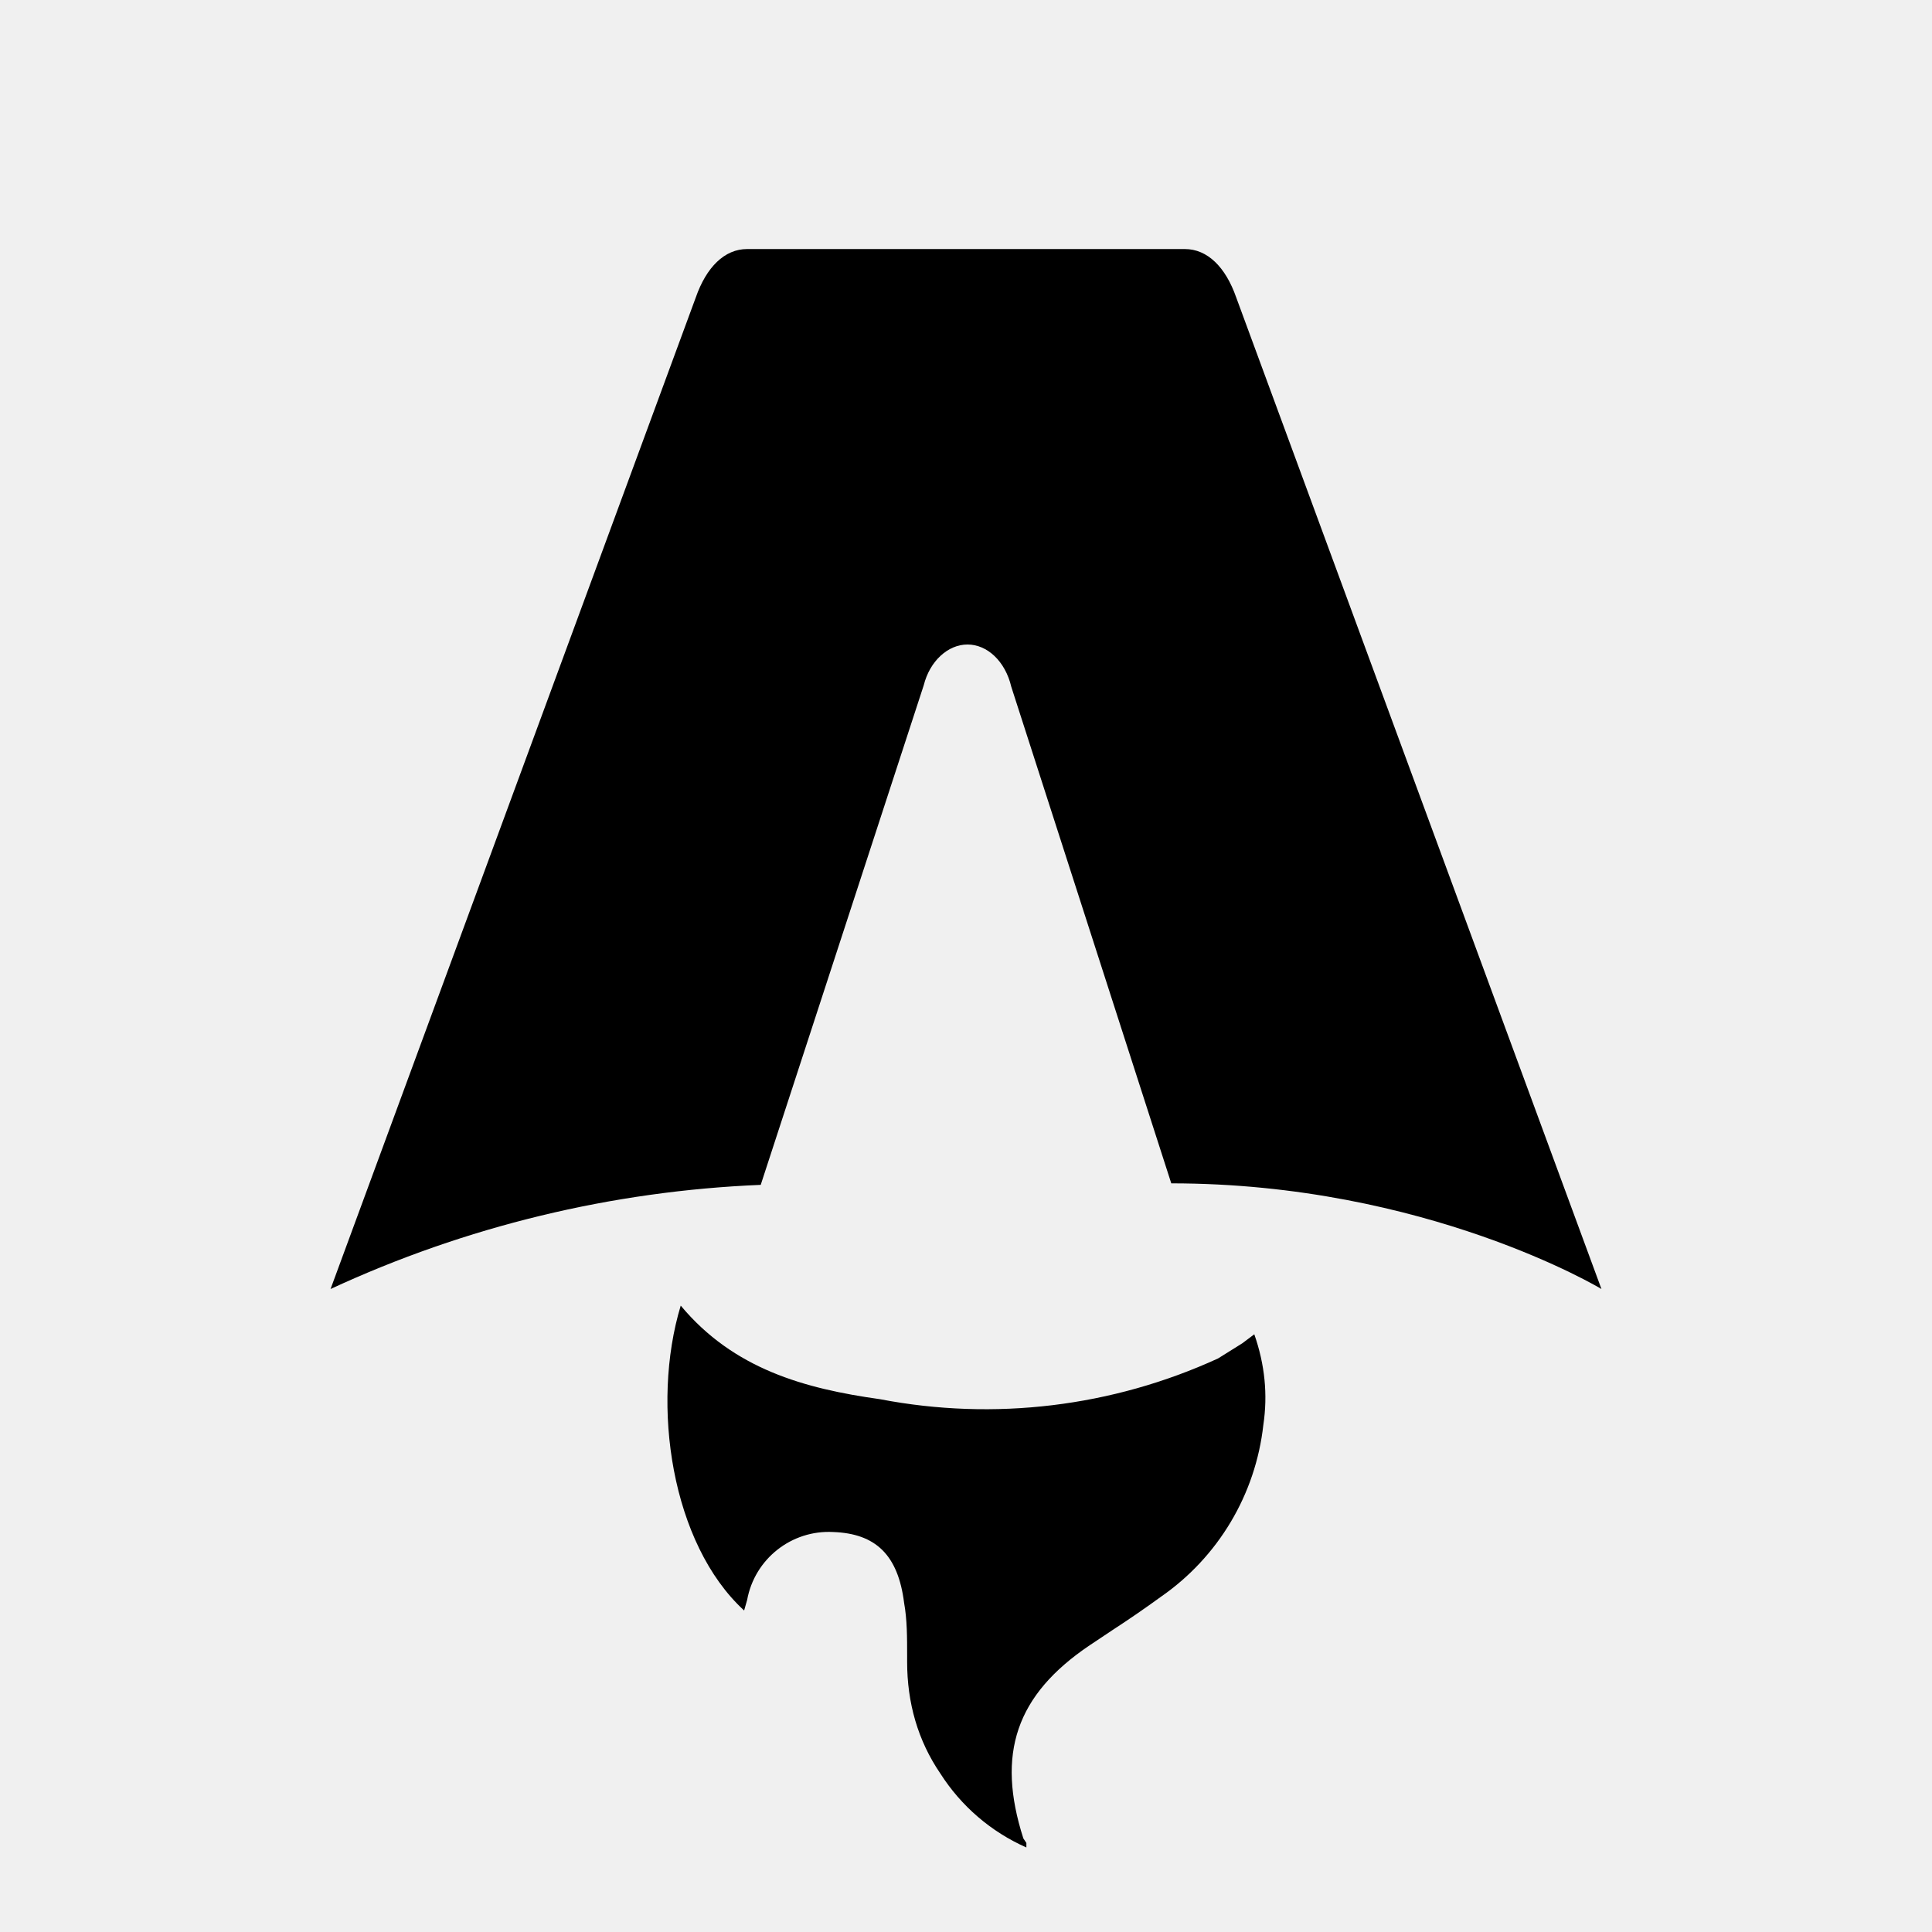
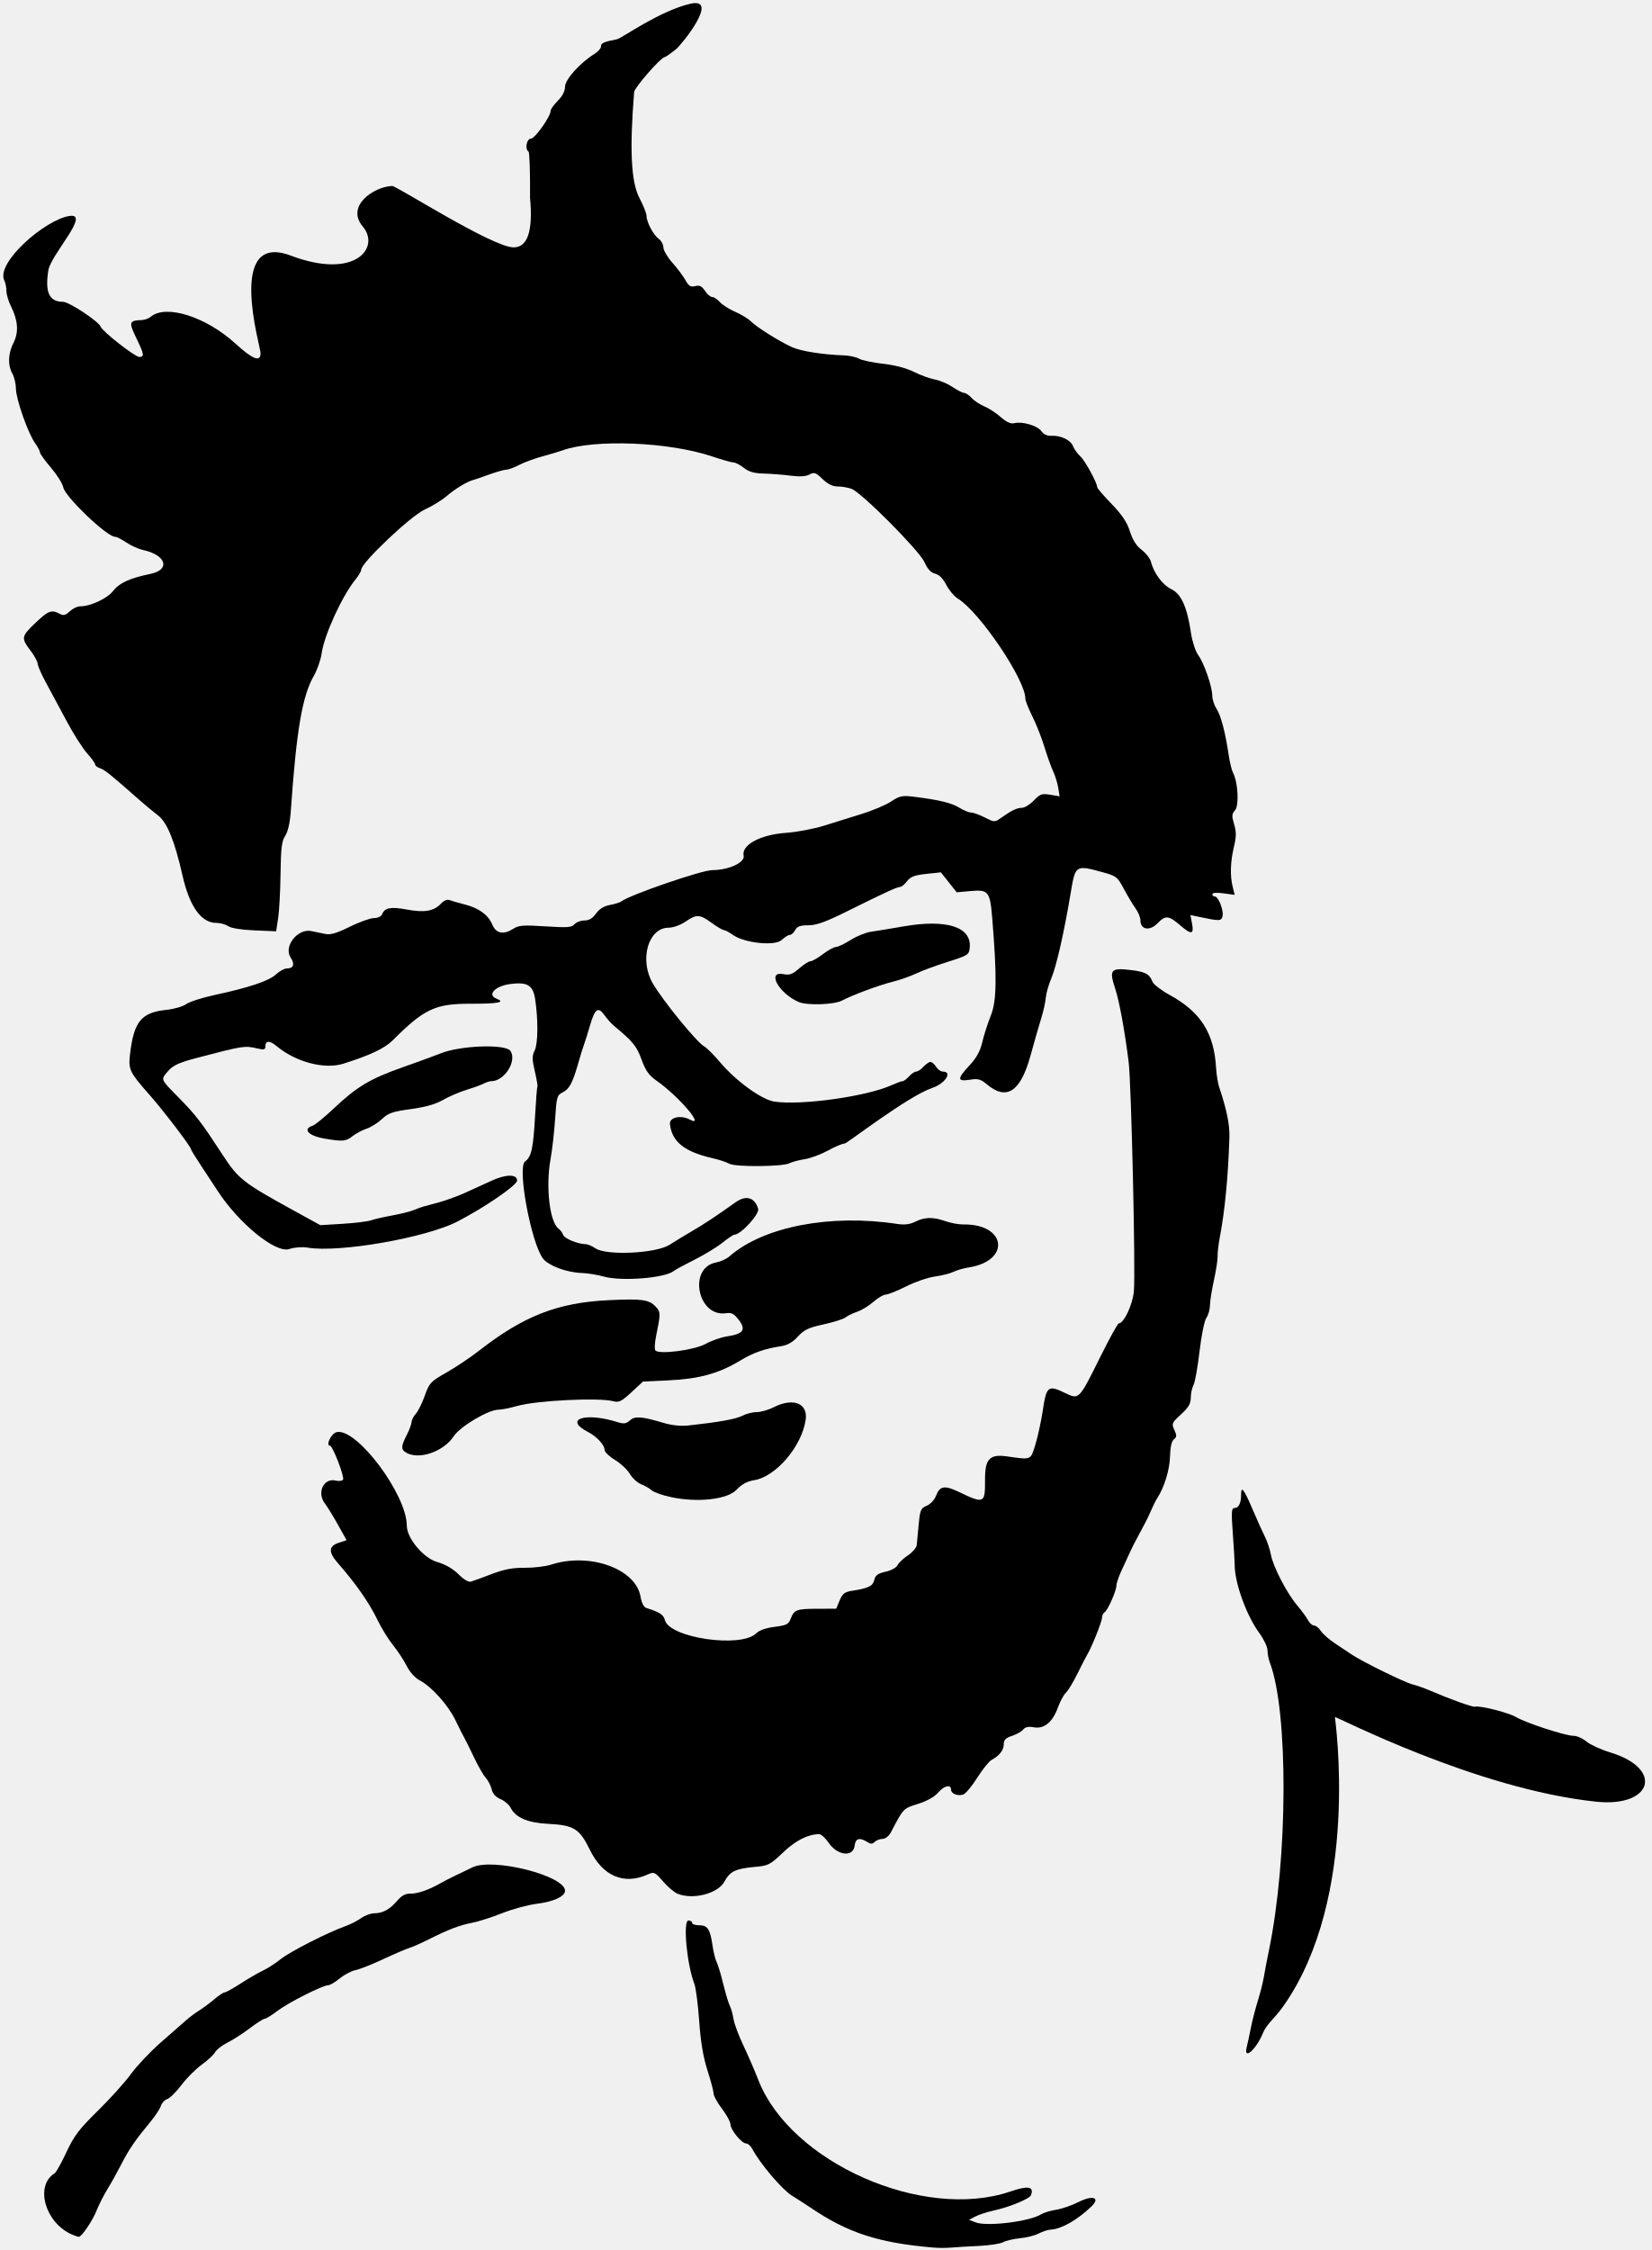
- <svg xmlns="http://www.w3.org/2000/svg" fill="none" viewBox="0 0 128 128">
-   <path d="M50.4 78.5a75.1 75.1 0 0 0-28.5 6.9l24.2-65.7c.7-2 1.9-3.2 3.4-3.2h29c1.5 0 2.7 1.2 3.4 3.2l24.2 65.7s-11.6-7-28.5-7L67 45.5c-.4-1.7-1.6-2.8-2.9-2.8-1.3 0-2.5 1.1-2.9 2.7L50.4 78.5Zm-1.1 28.2Zm-4.2-20.2c-2 6.6-.6 15.8 4.2 20.2a17.5 17.5 0 0 1 .2-.7 5.5 5.5 0 0 1 5.7-4.5c2.8.1 4.3 1.5 4.7 4.7.2 1.1.2 2.3.2 3.5v.4c0 2.7.7 5.2 2.2 7.4a13 13 0 0 0 5.7 4.9v-.3l-.2-.3c-1.8-5.6-.5-9.5 4.4-12.8l1.5-1a73 73 0 0 0 3.2-2.2 16 16 0 0 0 6.8-11.4c.3-2 .1-4-.6-6l-.8.6-1.6 1a37 37 0 0 1-22.4 2.7c-5-.7-9.7-2-13.2-6.2Z" />
+ <svg xmlns="http://www.w3.org/2000/svg" viewBox="0 0 243 331" version="1.1" style="fill: currentColor">
+   <path d="M137.294,330.64 C129.208,329.937 124.749,328.482 119.227,324.742 C118.604,324.32 117.373,323.525 116.491,322.975 C115.044,322.073 111.793,318.23 110.696,316.125 C110.468,315.688 110.063,315.331 109.797,315.331 C109.136,315.331 107.485,313.315 107.485,312.509 C107.485,312.15 106.929,311.129 106.25,310.24 C105.571,309.35 105.013,308.346 105.01,308.008 C105.007,307.67 104.598,306.124 104.101,304.571 C103.472,302.608 103.101,300.395 102.882,297.302 C102.709,294.857 102.389,292.396 102.17,291.834 C101.061,288.98 100.465,282.523 101.311,282.523 C101.602,282.523 101.84,282.681 101.84,282.876 C101.84,283.07 102.311,283.228 102.886,283.228 C104.126,283.228 104.495,283.793 104.849,286.227 C104.99,287.197 105.264,288.296 105.458,288.669 C105.652,289.042 106.088,290.483 106.426,291.871 C106.765,293.26 107.199,294.701 107.391,295.074 C107.582,295.447 107.826,296.316 107.931,297.005 C108.037,297.694 108.686,299.441 109.374,300.886 C110.062,302.331 111.056,304.624 111.583,305.982 C116.298,318.124 135.856,326.773 148.686,322.39 C151.305,321.495 152.192,321.658 151.699,322.942 C151.493,323.479 148.509,324.702 146.159,325.211 C145.214,325.416 144.024,325.804 143.513,326.074 L142.586,326.563 L143.579,326.944 C145.234,327.58 151.516,326.806 153.169,325.764 C153.557,325.519 154.563,325.211 155.403,325.079 C156.244,324.947 157.718,324.44 158.68,323.953 C160.774,322.892 161.965,323.267 160.627,324.566 C158.563,326.57 156.152,327.942 154.58,328.006 C154.192,328.022 153.412,328.277 152.845,328.572 C152.279,328.868 151.04,329.183 150.093,329.273 C149.145,329.363 148.021,329.626 147.594,329.857 C147.168,330.088 145.549,330.334 143.997,330.403 C142.445,330.473 140.619,330.583 139.94,330.646 C139.261,330.71 138.07,330.707 137.294,330.639 L137.294,330.64 Z" id="path24-path" fill-rule="nonzero" />
+   <path d="M10.647,328.747 C6.656,327.064 5.068,321.554 8.044,319.714 C8.264,319.578 9.044,318.179 9.777,316.605 C10.897,314.197 11.631,313.231 14.405,310.509 C16.219,308.73 18.417,306.289 19.29,305.084 C20.163,303.879 22.148,301.786 23.7,300.432 C25.252,299.078 26.919,297.618 27.404,297.186 C27.889,296.755 28.762,296.104 29.344,295.74 C29.926,295.375 30.924,294.634 31.561,294.092 C32.199,293.55 32.87,293.106 33.054,293.106 C33.237,293.106 34.303,292.513 35.423,291.789 C36.542,291.064 38.014,290.212 38.693,289.894 C39.372,289.577 40.544,288.822 41.296,288.215 C42.653,287.123 48.208,284.29 50.799,283.369 C51.539,283.106 52.596,282.57 53.146,282.177 C53.697,281.785 54.57,281.464 55.086,281.464 C56.328,281.464 57.37,280.891 58.461,279.607 C59.094,278.862 59.661,278.56 60.401,278.573 C61.448,278.592 63.143,278.007 64.798,277.055 C65.283,276.776 66.236,276.284 66.915,275.962 C67.594,275.639 68.769,275.074 69.525,274.706 C72.515,273.25 83.143,275.936 83.143,278.148 C83.143,278.985 81.481,279.754 78.998,280.066 C77.672,280.232 75.37,280.856 73.881,281.452 C72.392,282.048 70.414,282.682 69.485,282.86 C67.629,283.215 65.98,283.846 63.035,285.326 C61.967,285.862 60.697,286.423 60.212,286.571 C59.727,286.719 57.99,287.466 56.351,288.232 C54.712,288.997 52.887,289.718 52.294,289.833 C51.701,289.949 50.664,290.494 49.99,291.045 C49.315,291.597 48.556,292.048 48.304,292.048 C47.49,292.048 42.444,294.591 40.847,295.807 C39.994,296.456 39.136,296.987 38.939,296.987 C38.743,296.987 37.773,297.604 36.785,298.357 C35.797,299.111 34.319,300.064 33.501,300.475 C32.683,300.886 31.849,301.53 31.648,301.906 C31.447,302.281 30.566,303.103 29.69,303.732 C28.814,304.361 27.469,305.708 26.701,306.726 C25.933,307.743 24.991,308.675 24.608,308.796 C24.226,308.918 23.805,309.366 23.675,309.793 C23.544,310.219 22.861,311.263 22.157,312.112 C19.922,314.807 18.993,316.157 17.88,318.33 C17.284,319.494 16.356,321.161 15.818,322.034 C15.281,322.907 14.565,324.315 14.229,325.162 C13.613,326.717 11.987,329.108 11.575,329.068 C11.453,329.055 11.035,328.911 10.647,328.747 L10.647,328.747 Z" id="path24-path" fill-rule="nonzero" />
+   <path d="M184.044,298.398 C184.255,297.331 184.723,295.505 185.086,294.341 C185.449,293.177 185.849,291.589 185.975,290.813 C186.102,290.037 186.436,288.291 186.718,286.932 C189.527,273.401 189.598,251.801 186.857,244.592 C186.664,244.086 186.507,243.266 186.507,242.771 C186.507,242.276 185.957,241.122 185.284,240.206 C183.383,237.616 181.652,232.784 181.677,230.135 C181.681,229.747 181.559,227.723 181.407,225.637 C181.169,222.366 181.204,221.845 181.664,221.845 C182.283,221.845 182.626,221.117 182.626,219.805 C182.626,218.508 183.062,219.102 184.383,222.198 C185.004,223.653 185.791,225.399 186.132,226.078 C186.473,226.757 186.869,227.948 187.012,228.724 C187.339,230.493 189.369,234.403 190.889,236.188 C191.523,236.934 192.231,237.901 192.462,238.337 C192.693,238.774 193.096,239.131 193.358,239.131 C193.62,239.131 194.071,239.493 194.361,239.935 C194.651,240.378 195.582,241.196 196.43,241.755 C197.278,242.313 198.396,243.057 198.914,243.41 C200.425,244.436 206.713,247.521 207.859,247.798 C208.436,247.938 209.543,248.325 210.319,248.659 C213.368,249.969 216.71,251.171 217.034,251.074 C217.718,250.868 221.992,251.948 223.091,252.604 C224.525,253.461 230.346,255.359 231.539,255.359 C232.036,255.359 232.892,255.737 233.442,256.2 C233.992,256.662 235.562,257.381 236.931,257.797 C244.911,260.221 243.084,265.907 234.899,265.051 C217.034,263.181 196.43,252.373 196.43,252.604 C196.43,252.836 200.237,278.952 188.846,295.118 C187.508,297.016 186.4,297.707 185.827,299.103 C184.823,301.554 182.925,303.177 183.455,301.132 C183.569,300.695 183.834,299.465 184.044,298.398 Z" id="path24-path" fill-rule="nonzero" />
+   <path d="M99.723,278.602 C99.238,278.41 98.268,277.591 97.568,276.781 C96.372,275.399 96.236,275.335 95.346,275.741 C91.823,277.346 88.693,276.018 86.786,272.108 C85.275,269.01 84.446,268.498 80.625,268.306 C77.662,268.156 75.857,267.382 75.146,265.956 C74.918,265.499 74.249,264.923 73.658,264.674 C72.951,264.377 72.504,263.884 72.349,263.23 C72.22,262.685 71.824,261.917 71.469,261.525 C71.115,261.133 70.34,259.784 69.748,258.527 C69.156,257.269 68.529,256.003 68.354,255.712 C68.179,255.421 67.588,254.249 67.041,253.108 C65.958,250.846 63.51,248.115 61.734,247.186 C61.072,246.84 60.292,245.968 59.839,245.069 C59.415,244.229 58.514,242.857 57.837,242.022 C57.159,241.186 56.129,239.519 55.549,238.317 C54.311,235.757 52.387,232.999 49.689,229.917 C48.293,228.323 48.349,227.445 49.879,226.949 L51.002,226.584 L49.728,224.303 C49.027,223.048 48.163,221.643 47.807,221.18 C46.576,219.58 47.637,217.364 49.419,217.811 C49.88,217.927 50.357,217.86 50.479,217.663 C50.721,217.272 48.949,212.673 48.557,212.673 C47.88,212.673 48.74,210.88 49.51,210.687 C52.43,209.954 59.86,219.837 59.86,224.453 C59.86,226.267 62.291,229.192 64.279,229.77 C65.529,230.134 66.646,230.772 67.465,231.59 C68.257,232.383 68.946,232.783 69.32,232.669 C69.646,232.569 71.025,232.065 72.383,231.549 C74.213,230.855 75.467,230.619 77.225,230.637 C78.53,230.651 80.277,230.442 81.106,230.173 C86.749,228.343 93.56,230.782 94.253,234.881 C94.405,235.786 94.728,236.43 95.084,236.543 C97.084,237.178 97.636,237.535 97.834,238.325 C98.495,240.959 109.058,242.496 111.273,240.281 C111.721,239.833 112.708,239.486 113.984,239.326 C115.722,239.109 116.037,238.951 116.345,238.14 C116.852,236.807 117.212,236.673 120.291,236.667 L123.043,236.662 L123.552,235.444 C123.972,234.437 124.291,234.19 125.386,234.021 C127.792,233.651 128.437,233.335 128.647,232.426 C128.805,231.741 129.173,231.475 130.312,231.22 C131.126,231.038 131.903,230.616 132.065,230.268 C132.225,229.924 132.911,229.272 133.59,228.819 C134.269,228.365 134.856,227.683 134.894,227.301 C134.932,226.92 135.062,225.551 135.183,224.259 C135.383,222.128 135.492,221.874 136.364,221.512 C136.899,221.291 137.5,220.651 137.72,220.07 C138.279,218.59 138.981,218.466 141.091,219.477 C144.814,221.262 144.965,221.194 144.945,217.732 C144.927,214.612 145.604,213.886 148.186,214.254 C151.805,214.771 151.636,214.842 152.359,212.497 C152.718,211.333 153.214,209.031 153.462,207.383 C153.983,203.918 154.241,203.723 156.714,204.92 C158.785,205.923 158.751,205.957 161.823,199.775 C163.215,196.973 164.475,194.681 164.623,194.681 C165.384,194.681 166.681,191.908 166.849,189.919 C167.104,186.906 166.473,159.398 166.077,156.229 C165.492,151.554 164.706,147.282 164.087,145.403 C163.199,142.71 163.444,142.383 166.13,142.675 C168.492,142.932 169.134,143.254 169.57,144.401 C169.721,144.8 170.854,145.68 172.086,146.356 C176.68,148.877 178.644,151.956 178.944,157.111 C179.001,158.081 179.206,159.351 179.4,159.933 C180.525,163.307 180.962,165.462 180.902,167.341 C180.715,173.147 180.248,178.017 179.497,181.981 C179.295,183.049 179.147,184.319 179.169,184.804 C179.191,185.289 178.946,186.876 178.625,188.331 C178.304,189.787 178.041,191.458 178.04,192.045 C178.04,192.633 177.805,193.449 177.518,193.859 C177.221,194.283 176.784,196.422 176.507,198.811 C176.238,201.125 175.838,203.354 175.618,203.765 C175.398,204.176 175.218,205.018 175.218,205.635 C175.218,206.497 174.886,207.061 173.786,208.066 C172.431,209.305 172.378,209.427 172.802,210.357 C173.176,211.178 173.165,211.405 172.734,211.742 C172.396,212.006 172.199,212.888 172.16,214.305 C172.106,216.264 171.306,218.842 170.26,220.434 C170.068,220.725 169.673,221.519 169.381,222.198 C169.089,222.877 168.67,223.75 168.451,224.138 C168.232,224.526 167.893,225.161 167.7,225.55 C167.506,225.938 167.212,226.493 167.047,226.784 C166.75,227.308 166.223,228.421 164.942,231.233 C164.579,232.03 164.282,232.93 164.282,233.232 C164.282,233.998 163.01,236.887 162.547,237.173 C162.337,237.303 162.165,237.658 162.165,237.962 C162.165,238.514 160.626,242.368 160.007,243.365 C159.826,243.656 159.173,244.926 158.555,246.187 C157.938,247.448 157.171,248.718 156.851,249.009 C156.531,249.3 155.996,250.291 155.661,251.21 C154.88,253.362 153.627,254.386 152.122,254.103 C151.351,253.959 150.87,254.06 150.561,254.432 C150.315,254.728 149.571,255.15 148.908,255.369 C147.989,255.672 147.701,255.965 147.701,256.596 C147.701,257.463 147.061,258.285 145.906,258.904 C145.531,259.104 144.582,260.286 143.796,261.53 C143.011,262.774 142.082,263.882 141.733,263.993 C140.89,264.261 139.94,263.872 139.94,263.259 C139.94,262.444 138.889,262.705 138.014,263.738 C137.505,264.338 136.387,264.96 135.082,265.37 C132.893,266.058 132.954,265.994 131.121,269.501 C130.803,270.108 130.302,270.516 129.868,270.521 C129.47,270.525 128.951,270.723 128.713,270.961 C128.372,271.302 128.135,271.302 127.589,270.961 C126.482,270.27 125.885,270.445 125.764,271.496 C125.56,273.264 123.23,273.005 121.91,271.066 C121.446,270.385 120.828,269.828 120.537,269.828 C118.903,269.827 117.075,270.753 115.217,272.525 C113.338,274.317 113.05,274.466 111.134,274.636 C108.242,274.893 107.409,275.289 106.602,276.795 C105.656,278.558 102.026,279.512 99.723,278.602 L99.723,278.602 Z" id="path24-path" fill-rule="nonzero" />
+   <path d="M137.009,261.622 C138.218,259.757 138.826,257.64 138.273,257.217 C137.515,256.636 136.896,257.174 136.643,258.634 C136.534,259.258 136.341,260.284 136.213,260.915 C135.976,262.08 136.443,262.494 137.009,261.622 L137.009,261.622 Z" id="path24-path" fill-rule="nonzero" />
+   <path d="M98.707,220.237 C97.469,219.971 96.198,219.521 95.884,219.236 C95.57,218.952 94.876,218.553 94.343,218.351 C93.81,218.148 93.063,217.462 92.683,216.827 C92.303,216.191 91.311,215.263 90.478,214.765 C89.645,214.266 88.962,213.606 88.959,213.297 C88.953,212.554 87.808,211.321 86.495,210.642 C82.894,208.781 86.107,207.714 90.838,209.2 C91.797,209.501 92.126,209.459 92.674,208.963 C93.418,208.29 94.404,208.36 97.607,209.316 C98.854,209.688 100.177,209.826 101.311,209.703 C105.815,209.212 108.27,208.769 109.229,208.273 C109.803,207.976 110.762,207.734 111.362,207.734 C111.961,207.734 113.074,207.416 113.835,207.028 C116.717,205.558 118.927,206.436 118.548,208.901 C117.947,212.819 114.156,217.244 110.962,217.755 C109.936,217.919 109.146,218.348 108.386,219.154 C107.028,220.594 102.651,221.083 98.707,220.237 L98.707,220.237 Z" id="path24-path" fill-rule="nonzero" />
+   <path d="M59.771,213.703 C58.979,213.241 58.994,212.783 59.86,211.085 C60.248,210.324 60.565,209.47 60.565,209.186 C60.565,208.903 60.843,208.365 61.182,207.99 C61.522,207.615 62.117,206.412 62.506,205.316 C63.17,203.441 63.358,203.241 65.697,201.913 C67.064,201.137 69.207,199.703 70.459,198.726 C77.047,193.587 82.043,191.635 89.538,191.272 C94.486,191.031 95.507,191.175 96.509,192.251 C97.216,193.009 97.218,193.249 96.539,196.563 C96.347,197.5 96.293,198.434 96.419,198.638 C96.839,199.317 102.169,198.636 103.869,197.685 C104.702,197.22 106.102,196.731 106.981,196.599 C109.37,196.241 109.817,195.622 108.723,194.188 C108.013,193.257 107.652,193.067 106.83,193.187 C102.654,193.8 101.209,186.517 105.351,185.729 C106.021,185.602 106.894,185.211 107.291,184.861 C112.289,180.457 122.151,178.547 132.072,180.062 C133.105,180.219 133.895,180.117 134.684,179.723 C136.077,179.028 137.31,179.009 139.14,179.655 C139.912,179.927 141.083,180.142 141.742,180.131 C148.095,180.028 148.767,185.495 142.519,186.459 C141.78,186.573 140.778,186.864 140.293,187.105 C139.808,187.346 138.579,187.656 137.562,187.793 C136.545,187.931 134.64,188.584 133.328,189.245 C132.017,189.905 130.672,190.446 130.339,190.447 C130.006,190.447 129.188,190.927 128.521,191.512 C127.854,192.098 126.777,192.756 126.128,192.974 C125.478,193.192 124.709,193.566 124.418,193.805 C124.127,194.044 122.678,194.505 121.198,194.828 C118.971,195.314 118.319,195.623 117.413,196.618 C116.673,197.432 115.887,197.889 114.988,198.029 C112.446,198.427 110.825,198.996 108.896,200.166 C105.809,202.039 102.885,202.851 98.489,203.059 L94.608,203.242 L92.908,204.819 C91.465,206.159 91.066,206.357 90.263,206.139 C88.162,205.57 78.955,206.02 76.099,206.833 C75.038,207.134 73.803,207.381 73.355,207.381 C71.856,207.381 67.726,209.833 66.755,211.3 C65.258,213.562 61.657,214.801 59.771,213.703 L59.771,213.703 Z" id="path24-path" fill-rule="nonzero" />
+   <path d="M85.612,187.273 C83.345,187.192 80.674,186.191 79.888,185.129 C78.128,182.749 76.089,171.726 77.252,170.876 C78.189,170.191 78.464,168.967 78.723,164.336 C78.858,161.914 79.018,159.883 79.079,159.822 C79.14,159.761 78.968,158.761 78.697,157.6 C78.283,155.828 78.28,155.334 78.676,154.535 C79.177,153.526 79.205,149.934 78.736,146.942 C78.419,144.925 77.571,144.423 75.056,144.764 C72.811,145.069 71.63,146.369 73.089,146.928 C74.433,147.444 73.278,147.668 69.296,147.661 C64.025,147.653 62.444,148.393 57.775,153.053 C56.599,154.227 54.429,155.251 50.511,156.484 C47.735,157.357 43.505,156.237 40.691,153.885 C39.656,153.019 39.046,153.056 39.046,153.984 C39.046,154.41 38.809,154.464 37.899,154.248 C36.013,153.799 35.855,153.824 28.926,155.64 C26.41,156.3 25.485,156.717 24.792,157.506 C23.61,158.85 23.541,158.666 26.257,161.433 C28.861,164.086 29.597,165.042 32.743,169.87 C35.078,173.452 35.74,173.972 43.18,178.061 L47.139,180.236 L50.412,180.036 C52.213,179.926 54.083,179.697 54.568,179.528 C55.053,179.359 56.464,179.035 57.704,178.809 C58.943,178.583 60.372,178.228 60.879,178.019 C61.385,177.81 61.958,177.595 62.152,177.541 C62.347,177.488 63.399,177.202 64.491,176.906 C65.584,176.61 67.33,175.979 68.372,175.504 C69.414,175.029 71.197,174.216 72.333,173.696 C74.47,172.72 76.087,172.711 76.087,173.676 C76.087,174.357 71.351,177.608 67.32,179.695 C62.691,182.092 49.861,184.328 45.267,183.54 C44.468,183.402 43.35,183.489 42.563,183.748 C40.558,184.41 35.093,179.95 31.963,175.099 C31.464,174.324 30.392,172.694 29.582,171.475 C28.772,170.256 28.109,169.176 28.109,169.075 C28.109,168.696 24.043,163.37 21.937,160.991 C19.069,157.75 18.867,157.324 19.132,155.082 C19.701,150.265 20.792,148.94 24.505,148.56 C25.614,148.446 26.919,148.067 27.404,147.716 C27.889,147.366 29.794,146.757 31.637,146.362 C36.661,145.287 39.569,144.308 40.614,143.339 C41.129,142.861 41.851,142.47 42.218,142.47 C43.205,142.47 43.414,141.847 42.761,140.851 C41.696,139.225 43.798,136.552 45.812,136.971 C46.359,137.085 47.276,137.275 47.85,137.393 C48.631,137.553 49.542,137.286 51.469,136.334 C52.886,135.634 54.485,135.062 55.023,135.062 C55.575,135.062 56.091,134.827 56.208,134.523 C56.585,133.539 57.498,133.359 59.859,133.803 C62.443,134.288 63.847,134.047 64.879,132.94 C65.309,132.479 65.799,132.278 66.157,132.416 C66.477,132.539 67.453,132.821 68.326,133.041 C70.46,133.581 71.832,134.569 72.428,135.996 C72.994,137.352 74.108,137.567 75.577,136.604 C76.316,136.12 77.052,136.069 80.263,136.277 C83.5,136.487 84.141,136.441 84.533,135.969 C84.786,135.664 85.439,135.414 85.984,135.414 C86.674,135.414 87.196,135.105 87.7,134.396 C88.184,133.717 88.867,133.295 89.753,133.13 C90.483,132.993 91.239,132.757 91.433,132.605 C92.636,131.662 103.26,128.006 104.798,128.006 C107.207,128.006 109.645,126.891 109.425,125.889 C109.077,124.306 111.856,122.799 115.627,122.525 C117.261,122.406 119.788,121.931 121.243,121.47 C122.698,121.009 125.196,120.231 126.793,119.742 C128.391,119.252 130.337,118.429 131.118,117.912 C132.366,117.086 132.762,116.999 134.387,117.199 C138.119,117.658 140,118.108 141.145,118.815 C141.789,119.213 142.582,119.539 142.906,119.539 C143.23,119.539 144.137,119.867 144.922,120.267 C146.306,120.973 146.374,120.975 147.247,120.355 C148.834,119.228 149.624,118.844 150.369,118.839 C150.769,118.836 151.561,118.35 152.127,117.758 C153.044,116.801 153.31,116.709 154.539,116.916 L155.92,117.15 L155.716,115.893 C155.604,115.202 155.267,114.112 154.967,113.472 C154.667,112.831 154.082,111.196 153.667,109.838 C153.252,108.48 152.454,106.46 151.894,105.35 C151.334,104.24 150.876,103.078 150.876,102.769 C150.876,99.987 144.155,90.03 140.953,88.068 C140.412,87.736 139.643,86.826 139.244,86.045 C138.772,85.119 138.201,84.545 137.601,84.395 C136.966,84.235 136.483,83.714 136.036,82.703 C135.289,81.015 126.815,72.491 125.317,71.921 C124.797,71.723 123.874,71.562 123.265,71.562 C122.506,71.562 121.805,71.219 121.033,70.471 C120.038,69.507 119.814,69.43 119.108,69.807 C118.569,70.096 117.668,70.15 116.337,69.976 C115.251,69.833 113.487,69.695 112.415,69.669 C110.978,69.634 110.201,69.413 109.457,68.828 C108.902,68.391 108.219,68.034 107.94,68.034 C107.661,68.034 106.229,67.63 104.757,67.136 C98.423,65.009 87.479,64.568 82.79,66.25 C82.305,66.424 80.956,66.827 79.791,67.145 C78.627,67.463 77.088,68.031 76.37,68.408 C75.653,68.784 74.815,69.092 74.509,69.092 C74.203,69.092 73.044,69.421 71.933,69.823 C70.822,70.225 69.755,70.591 69.561,70.636 C68.767,70.821 66.851,71.992 65.726,72.98 C65.066,73.559 63.603,74.456 62.474,74.973 C60.423,75.912 53.158,82.789 53.157,83.794 C53.157,84.021 52.79,84.656 52.341,85.205 C50.355,87.634 47.71,93.401 47.323,96.146 C47.191,97.08 46.68,98.547 46.187,99.407 C44.474,102.395 43.626,107.357 42.793,119.265 C42.671,121.017 42.378,122.333 41.971,122.954 C41.454,123.743 41.328,124.758 41.281,128.52 C41.25,131.051 41.091,133.994 40.929,135.062 L40.633,137.002 L37.458,136.87 C35.537,136.79 34.008,136.546 33.587,136.253 C33.204,135.986 32.406,135.767 31.814,135.767 C29.612,135.767 27.881,133.336 26.856,128.803 C25.704,123.711 24.599,120.992 23.268,119.969 C22.581,119.442 21.365,118.434 20.566,117.729 C16.248,113.921 15.393,113.232 14.727,113.02 C14.326,112.893 13.998,112.641 13.998,112.461 C13.998,112.281 13.463,111.537 12.808,110.809 C12.154,110.081 10.816,107.977 9.836,106.134 C8.856,104.291 7.49,101.751 6.801,100.489 C6.112,99.228 5.544,97.947 5.54,97.642 C5.536,97.337 5.06,96.464 4.483,95.702 C3.084,93.852 3.124,93.63 5.222,91.629 C7.107,89.831 7.576,89.654 8.763,90.289 C9.34,90.598 9.63,90.53 10.262,89.936 C10.693,89.532 11.364,89.201 11.753,89.201 C13.325,89.201 15.8,88.046 16.669,86.907 C17.536,85.77 19.147,85.037 22.112,84.432 C25.127,83.817 24.477,81.662 21.049,80.909 C20.372,80.761 19.266,80.264 18.591,79.805 C17.915,79.346 17.169,78.97 16.933,78.97 C15.742,78.97 9.6,73.113 9.314,71.705 C9.2,71.141 8.381,69.833 7.495,68.799 C6.609,67.764 5.884,66.757 5.884,66.56 C5.884,66.363 5.556,65.741 5.154,65.176 C4.11,63.71 2.359,58.725 2.344,57.176 C2.337,56.454 2.105,55.466 1.828,54.981 C1.119,53.742 1.18,52.009 1.989,50.425 C2.782,48.87 2.658,47.14 1.601,45.029 C1.24,44.309 0.946,43.307 0.946,42.801 C0.946,42.296 0.809,41.615 0.642,41.288 C-0.685,38.685 6.662,32.274 10.262,31.765 C13.356,31.328 7.487,37.47 7.116,39.76 C6.592,42.993 7.241,44.398 9.258,44.398 C10.159,44.398 14.513,47.272 14.819,48.069 C15.095,48.788 19.861,52.512 20.506,52.512 C21.253,52.512 21.199,52.104 20.172,49.974 C18.895,47.327 18.934,47.172 20.911,47.079 C21.318,47.059 21.899,46.837 22.204,46.585 C24.435,44.734 30.307,46.597 34.616,50.523 C37.221,52.896 38.34,53.322 38.34,51.94 C38.34,50.996 33.223,33.992 42.782,37.602 C52.341,41.211 55.979,36.392 53.394,33.34 C50.81,30.288 55.034,27.464 57.704,27.357 C58.327,27.332 72.478,36.392 75.577,36.392 C77.643,36.392 78.449,33.966 77.993,29.114 C78.025,25.461 77.926,22.396 77.774,22.302 C77.207,21.951 77.484,20.409 78.116,20.399 C78.721,20.39 81.026,17.138 81.026,16.293 C81.026,16.064 81.502,15.401 82.084,14.819 C82.768,14.135 83.143,13.402 83.143,12.75 C83.143,11.705 85.355,9.242 87.464,7.939 C87.998,7.61 88.434,7.116 88.434,6.843 C88.434,6.335 88.79,6.175 90.819,5.766 C91.452,5.639 96.954,1.667 101.501,0.568 C106.049,-0.532 100.296,6.573 99.488,7.226 C98.679,7.88 97.914,8.414 97.788,8.414 C97.268,8.414 93.369,12.869 93.315,13.524 C92.62,21.992 92.863,26.83 94.101,29.151 C94.671,30.218 95.137,31.395 95.137,31.765 C95.137,32.687 96.16,34.597 96.954,35.157 C97.313,35.411 97.609,35.966 97.612,36.392 C97.615,36.818 98.21,37.831 98.935,38.644 C99.659,39.458 100.525,40.613 100.859,41.211 C101.348,42.09 101.626,42.26 102.302,42.09 C102.943,41.929 103.277,42.091 103.732,42.786 C104.059,43.284 104.536,43.692 104.792,43.692 C105.049,43.692 105.561,44.03 105.93,44.443 C106.3,44.857 107.317,45.501 108.19,45.876 C109.063,46.25 110.095,46.876 110.483,47.266 C111.334,48.123 114.536,50.139 116.48,51.044 C117.798,51.657 120.963,52.162 124.241,52.283 C125.017,52.312 125.994,52.531 126.412,52.77 C126.83,53.009 128.419,53.345 129.944,53.515 C131.676,53.709 133.376,54.157 134.476,54.708 C135.444,55.193 136.836,55.7 137.57,55.833 C138.303,55.966 139.476,56.464 140.177,56.939 C140.877,57.415 141.641,57.803 141.875,57.803 C142.109,57.803 142.599,58.134 142.965,58.538 C143.331,58.942 144.167,59.497 144.824,59.772 C145.481,60.046 146.575,60.759 147.256,61.357 C148.104,62.102 148.73,62.385 149.244,62.257 C150.43,61.96 152.659,62.613 153.226,63.422 C153.556,63.893 154.088,64.142 154.691,64.109 C156.086,64.033 157.549,64.734 157.897,65.646 C158.066,66.086 158.551,66.76 158.977,67.143 C159.664,67.762 161.459,71.059 161.459,71.701 C161.459,71.838 162.409,72.934 163.57,74.137 C165.11,75.733 165.837,76.822 166.262,78.17 C166.659,79.429 167.208,80.293 167.99,80.89 C168.621,81.371 169.237,82.161 169.358,82.645 C169.776,84.309 171.078,86.064 172.338,86.662 C173.804,87.357 174.682,89.297 175.243,93.081 C175.434,94.367 175.901,95.808 176.306,96.363 C177.179,97.555 178.372,100.995 178.384,102.354 C178.389,102.894 178.671,103.759 179.01,104.276 C179.654,105.257 180.315,107.772 180.796,111.073 C180.951,112.14 181.246,113.331 181.451,113.719 C182.174,115.088 182.348,118.519 181.729,119.203 C181.249,119.733 181.23,120.035 181.594,121.251 C181.932,122.379 181.928,123.07 181.575,124.548 C181.043,126.773 180.977,128.797 181.382,130.443 L181.678,131.645 L180.035,131.42 C179.044,131.284 178.393,131.332 178.393,131.541 C178.393,131.731 178.559,131.887 178.763,131.887 C179.293,131.887 180.098,133.976 179.883,134.797 C179.694,135.519 179.472,135.523 176.339,134.859 L175.167,134.611 L175.408,135.894 C175.704,137.469 175.306,137.537 173.731,136.179 C171.967,134.659 171.517,134.611 170.336,135.818 C169.16,137.021 167.809,136.781 167.809,135.368 C167.809,134.968 167.477,134.175 167.072,133.605 C166.666,133.035 165.892,131.741 165.351,130.728 C164.412,128.97 164.268,128.861 162.12,128.276 C158.272,127.229 158.232,127.256 157.55,131.357 C156.592,137.118 155.441,142.183 154.687,143.95 C154.298,144.862 153.938,146.132 153.885,146.773 C153.833,147.414 153.542,148.732 153.24,149.702 C152.937,150.672 152.207,153.212 151.618,155.346 C150.166,160.606 148.117,161.953 145.245,159.537 C144.322,158.76 143.925,158.647 142.77,158.832 C140.847,159.139 140.805,158.727 142.568,156.834 C143.685,155.635 144.215,154.689 144.534,153.329 C144.773,152.304 145.341,150.538 145.795,149.404 C146.667,147.226 146.716,143.736 145.999,135.021 C145.68,131.143 145.439,130.844 142.812,131.083 L140.773,131.267 L139.611,129.8 L138.449,128.333 L136.284,128.562 C134.577,128.742 133.982,128.969 133.472,129.633 C133.117,130.096 132.658,130.476 132.453,130.476 C132.008,130.476 130.245,131.286 124.666,134.055 C121.484,135.634 120.137,136.12 118.946,136.12 C117.748,136.12 117.3,136.283 117.009,136.826 C116.802,137.214 116.449,137.531 116.226,137.531 C116.003,137.531 115.46,137.869 115.021,138.282 C114.03,139.213 109.536,138.741 107.832,137.527 C107.29,137.141 106.696,136.826 106.513,136.826 C106.329,136.826 105.522,136.349 104.718,135.767 C102.943,134.481 102.519,134.462 100.857,135.591 C100.116,136.094 99.056,136.473 98.387,136.473 C95.375,136.473 94.033,141.207 96.06,144.677 C97.569,147.261 102.556,153.368 103.627,153.945 C103.997,154.145 105.059,155.205 105.985,156.3 C108.312,159.052 112.082,161.779 113.946,162.057 C117.911,162.65 127.505,161.306 131.197,159.642 C131.919,159.317 132.648,159.051 132.818,159.051 C132.989,159.051 133.415,158.733 133.766,158.345 C134.118,157.957 134.594,157.639 134.825,157.639 C135.056,157.639 135.532,157.322 135.883,156.934 C136.234,156.546 136.697,156.228 136.911,156.228 C137.126,156.228 137.499,156.546 137.741,156.934 C137.984,157.322 138.419,157.639 138.708,157.639 C140.234,157.639 139.098,159.402 137.149,160.059 C133.612,161.251 124.627,168.223 124.298,168.223 C123.97,168.223 122.871,168.684 121.855,169.248 C120.839,169.812 119.294,170.386 118.421,170.524 C117.547,170.662 116.532,170.933 116.163,171.126 C115.181,171.643 108.165,171.697 107.308,171.194 C106.92,170.967 105.809,170.599 104.839,170.378 C100.697,169.432 98.865,167.962 98.58,165.354 C98.473,164.374 100.178,163.994 101.501,164.702 C103.894,165.983 99.863,161.254 96.654,159.016 C95.483,158.199 95.009,157.537 94.401,155.868 C93.678,153.885 93.149,153.238 90.342,150.907 C89.972,150.6 89.343,149.897 88.944,149.344 C88.002,148.04 87.543,148.367 86.817,150.86 C86.494,151.969 86.109,153.194 85.962,153.582 C85.815,153.97 85.421,155.24 85.087,156.405 C84.24,159.358 83.783,160.209 82.779,160.708 C81.968,161.111 81.893,161.379 81.684,164.593 C81.56,166.492 81.258,169.158 81.013,170.516 C80.278,174.574 80.872,179.757 82.183,180.743 C82.444,180.939 82.758,181.367 82.881,181.694 C83.082,182.231 85.088,183.032 86.242,183.037 C86.491,183.038 87.121,183.317 87.641,183.657 C89.306,184.743 96.546,184.39 98.519,183.125 C99.35,182.593 100.849,181.681 101.85,181.099 C103.657,180.049 105.448,178.862 108.174,176.91 C109.761,175.773 111.022,176.111 111.563,177.817 C111.805,178.577 109.018,181.628 108.083,181.628 C107.916,181.628 107.118,182.16 106.309,182.811 C105.5,183.461 103.648,184.59 102.193,185.319 C100.738,186.048 99.358,186.797 99.127,186.984 C97.832,188.033 91.395,188.531 88.787,187.784 C87.914,187.534 86.485,187.304 85.612,187.273 Z" id="path24-path" fill-rule="nonzero" />
+   <path d="M47.795,167.507 C45.389,167.102 44.454,166.102 46.013,165.603 C46.353,165.495 47.742,164.358 49.1,163.079 C52.536,159.84 54.452,158.698 59.33,156.978 C61.659,156.157 64.119,155.258 64.798,154.98 C67.698,153.793 74.405,153.55 75.112,154.606 C76.102,156.087 74.225,159.051 72.296,159.051 C72.048,159.051 71.569,159.201 71.232,159.384 C70.895,159.568 69.746,159.987 68.679,160.315 C67.612,160.643 66.032,161.32 65.168,161.82 C64.097,162.44 62.594,162.866 60.445,163.16 C57.765,163.527 57.13,163.746 56.196,164.625 C55.591,165.194 54.574,165.833 53.934,166.046 C53.294,166.259 52.36,166.757 51.858,167.152 C50.891,167.913 50.435,167.953 47.795,167.507 L47.795,167.507 Z" id="path24-path" fill-rule="nonzero" />
+   <path d="M117.539,147.412 C114.585,146.136 112.76,142.802 115.293,143.308 C116.185,143.487 116.612,143.331 117.593,142.47 C118.256,141.888 119.002,141.412 119.252,141.412 C119.502,141.412 120.33,140.94 121.092,140.363 C121.854,139.786 122.724,139.31 123.026,139.305 C123.327,139.3 124.295,138.838 125.176,138.279 C126.058,137.72 127.398,137.177 128.156,137.071 C128.913,136.966 131.041,136.615 132.885,136.292 C139.278,135.172 142.994,136.355 142.693,139.416 C142.59,140.465 142.452,140.553 139.411,141.514 C137.665,142.066 135.587,142.833 134.794,143.218 C134.001,143.603 132.493,144.135 131.443,144.4 C129.303,144.94 125.495,146.35 123.889,147.199 C122.74,147.805 118.758,147.939 117.539,147.412 L117.539,147.412 Z" id="path24-path" fill-rule="nonzero" />
  <style>
-         path { fill: #000; }
-         @media (prefers-color-scheme: dark) {
-             path { fill: #FFF; }
-         }
-     </style>
+     @media (prefers-color-scheme: light) {
+       :root {
+         color: #000;
+       }
+     }
+     @media (prefers-color-scheme: dark) {
+       :root {
+         color: #fff;
+       }
+     }
+   </style>
</svg>
